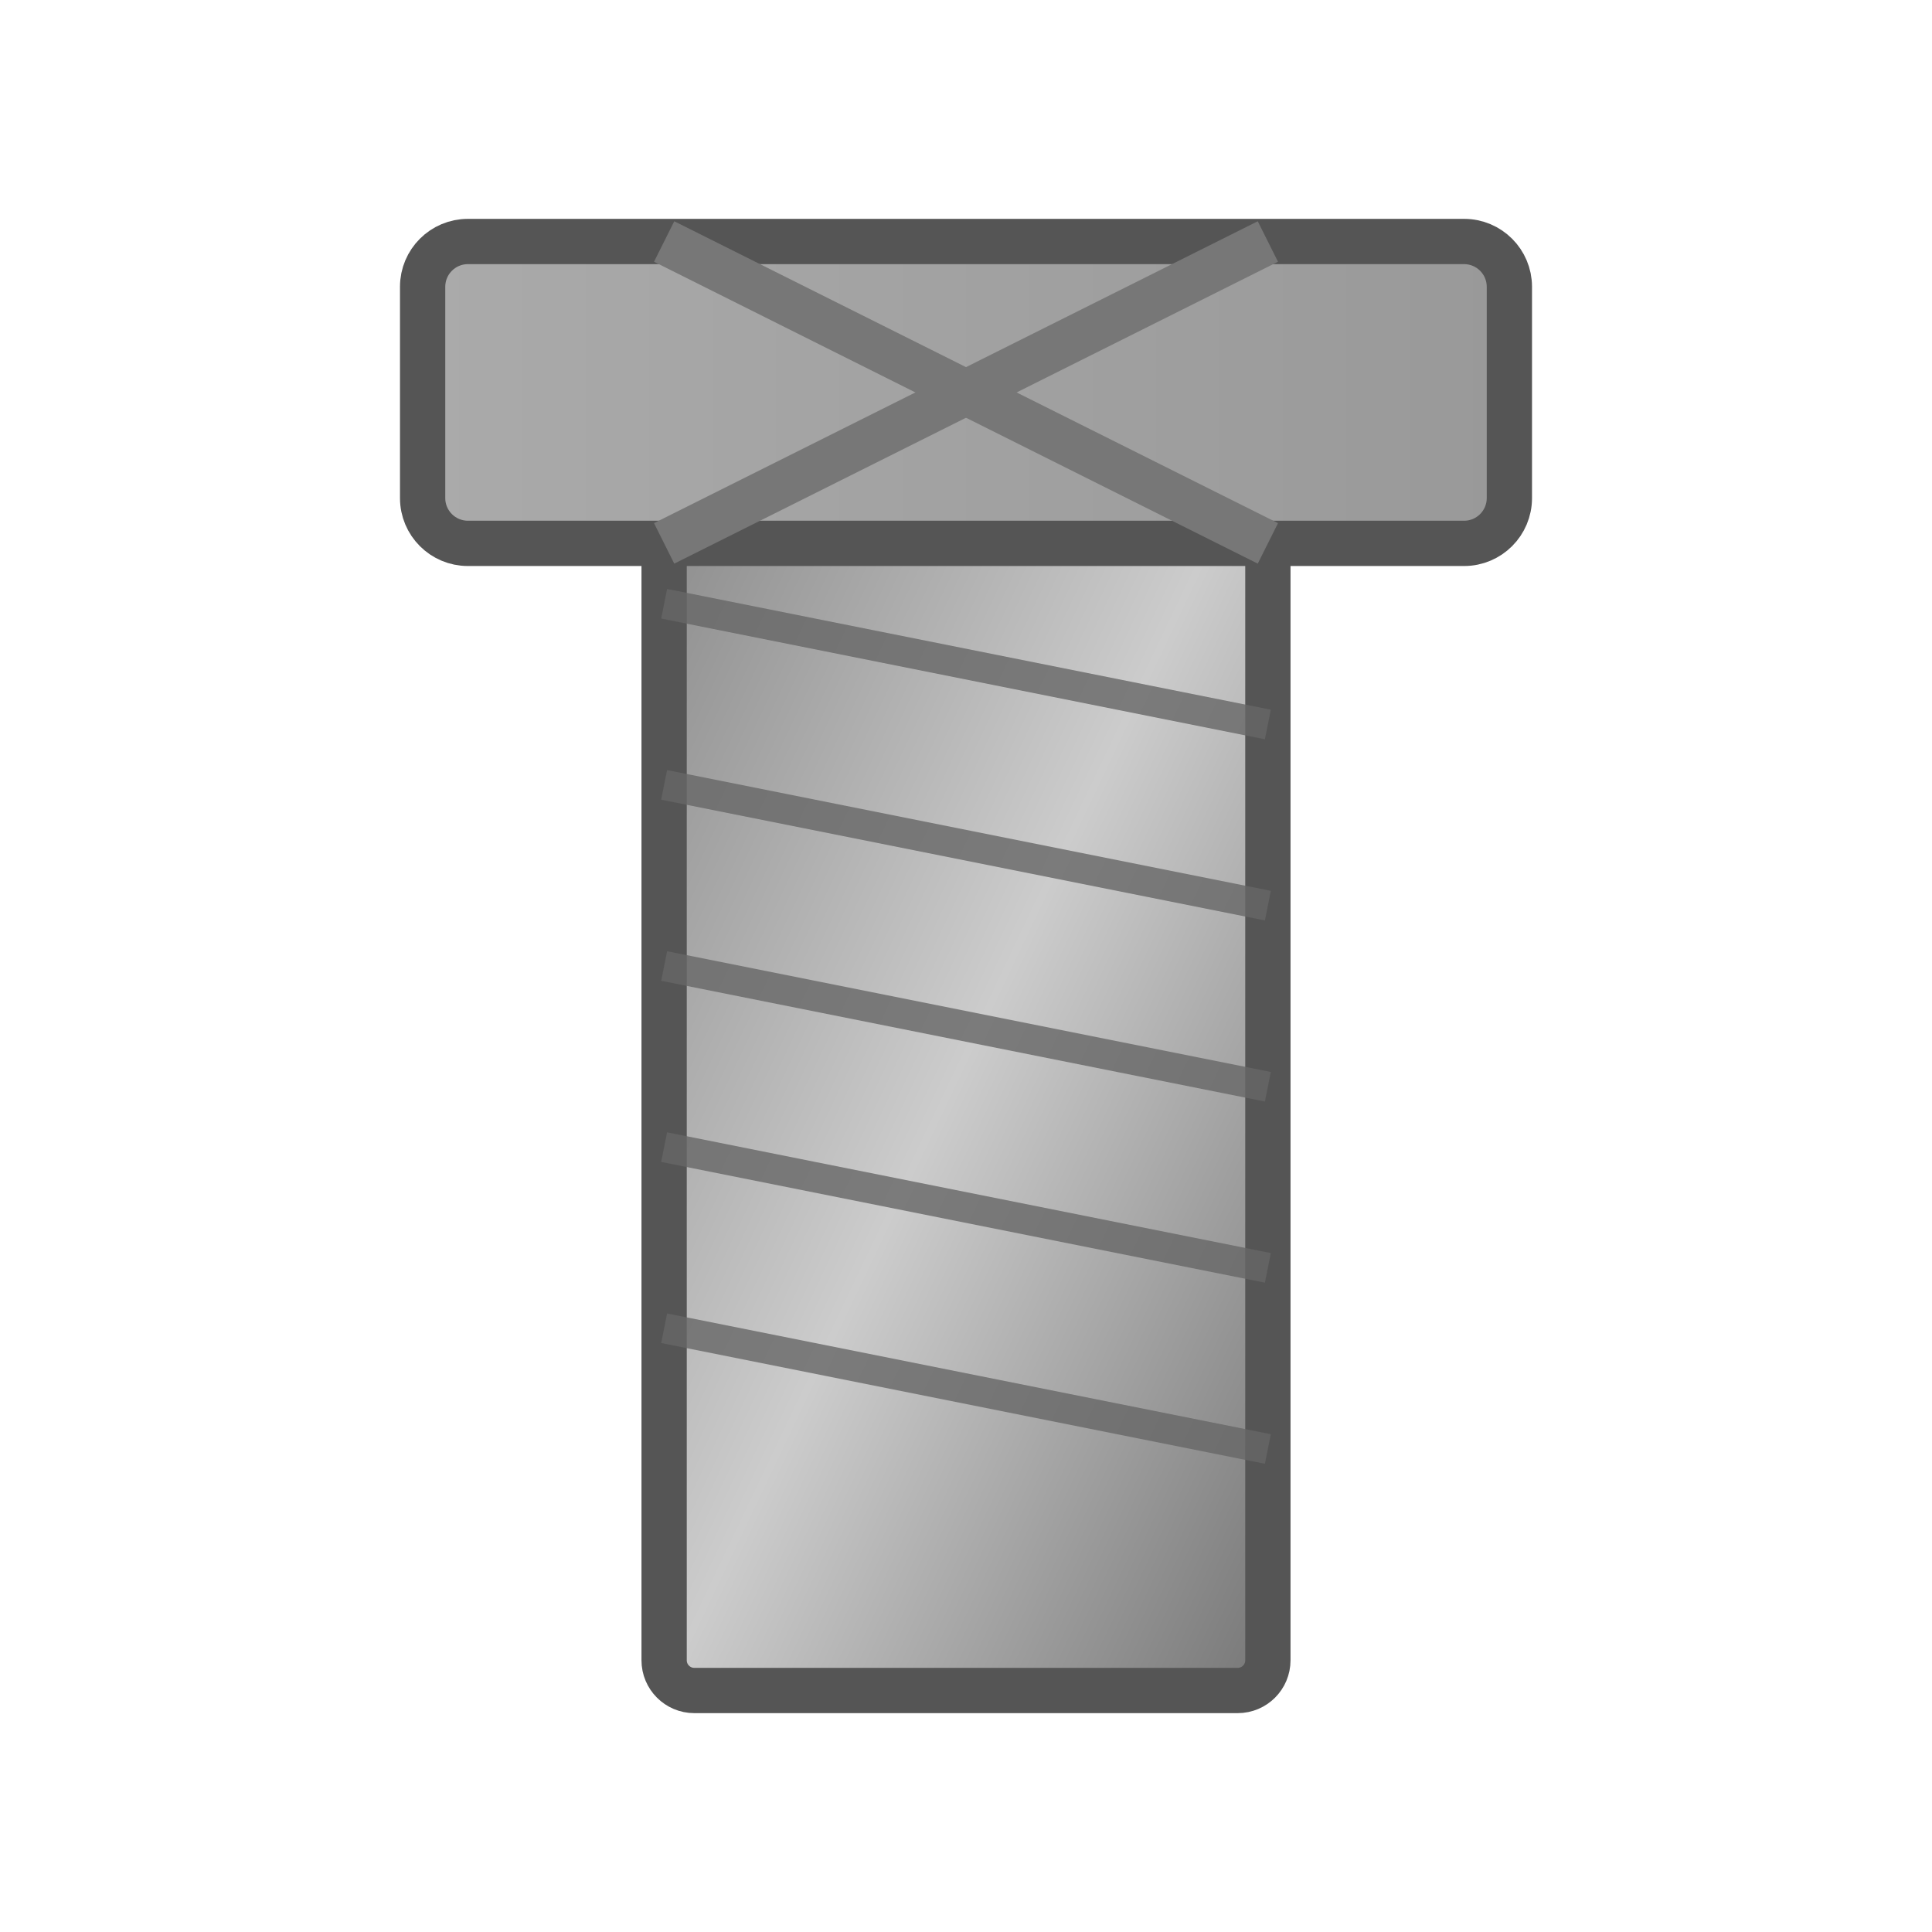
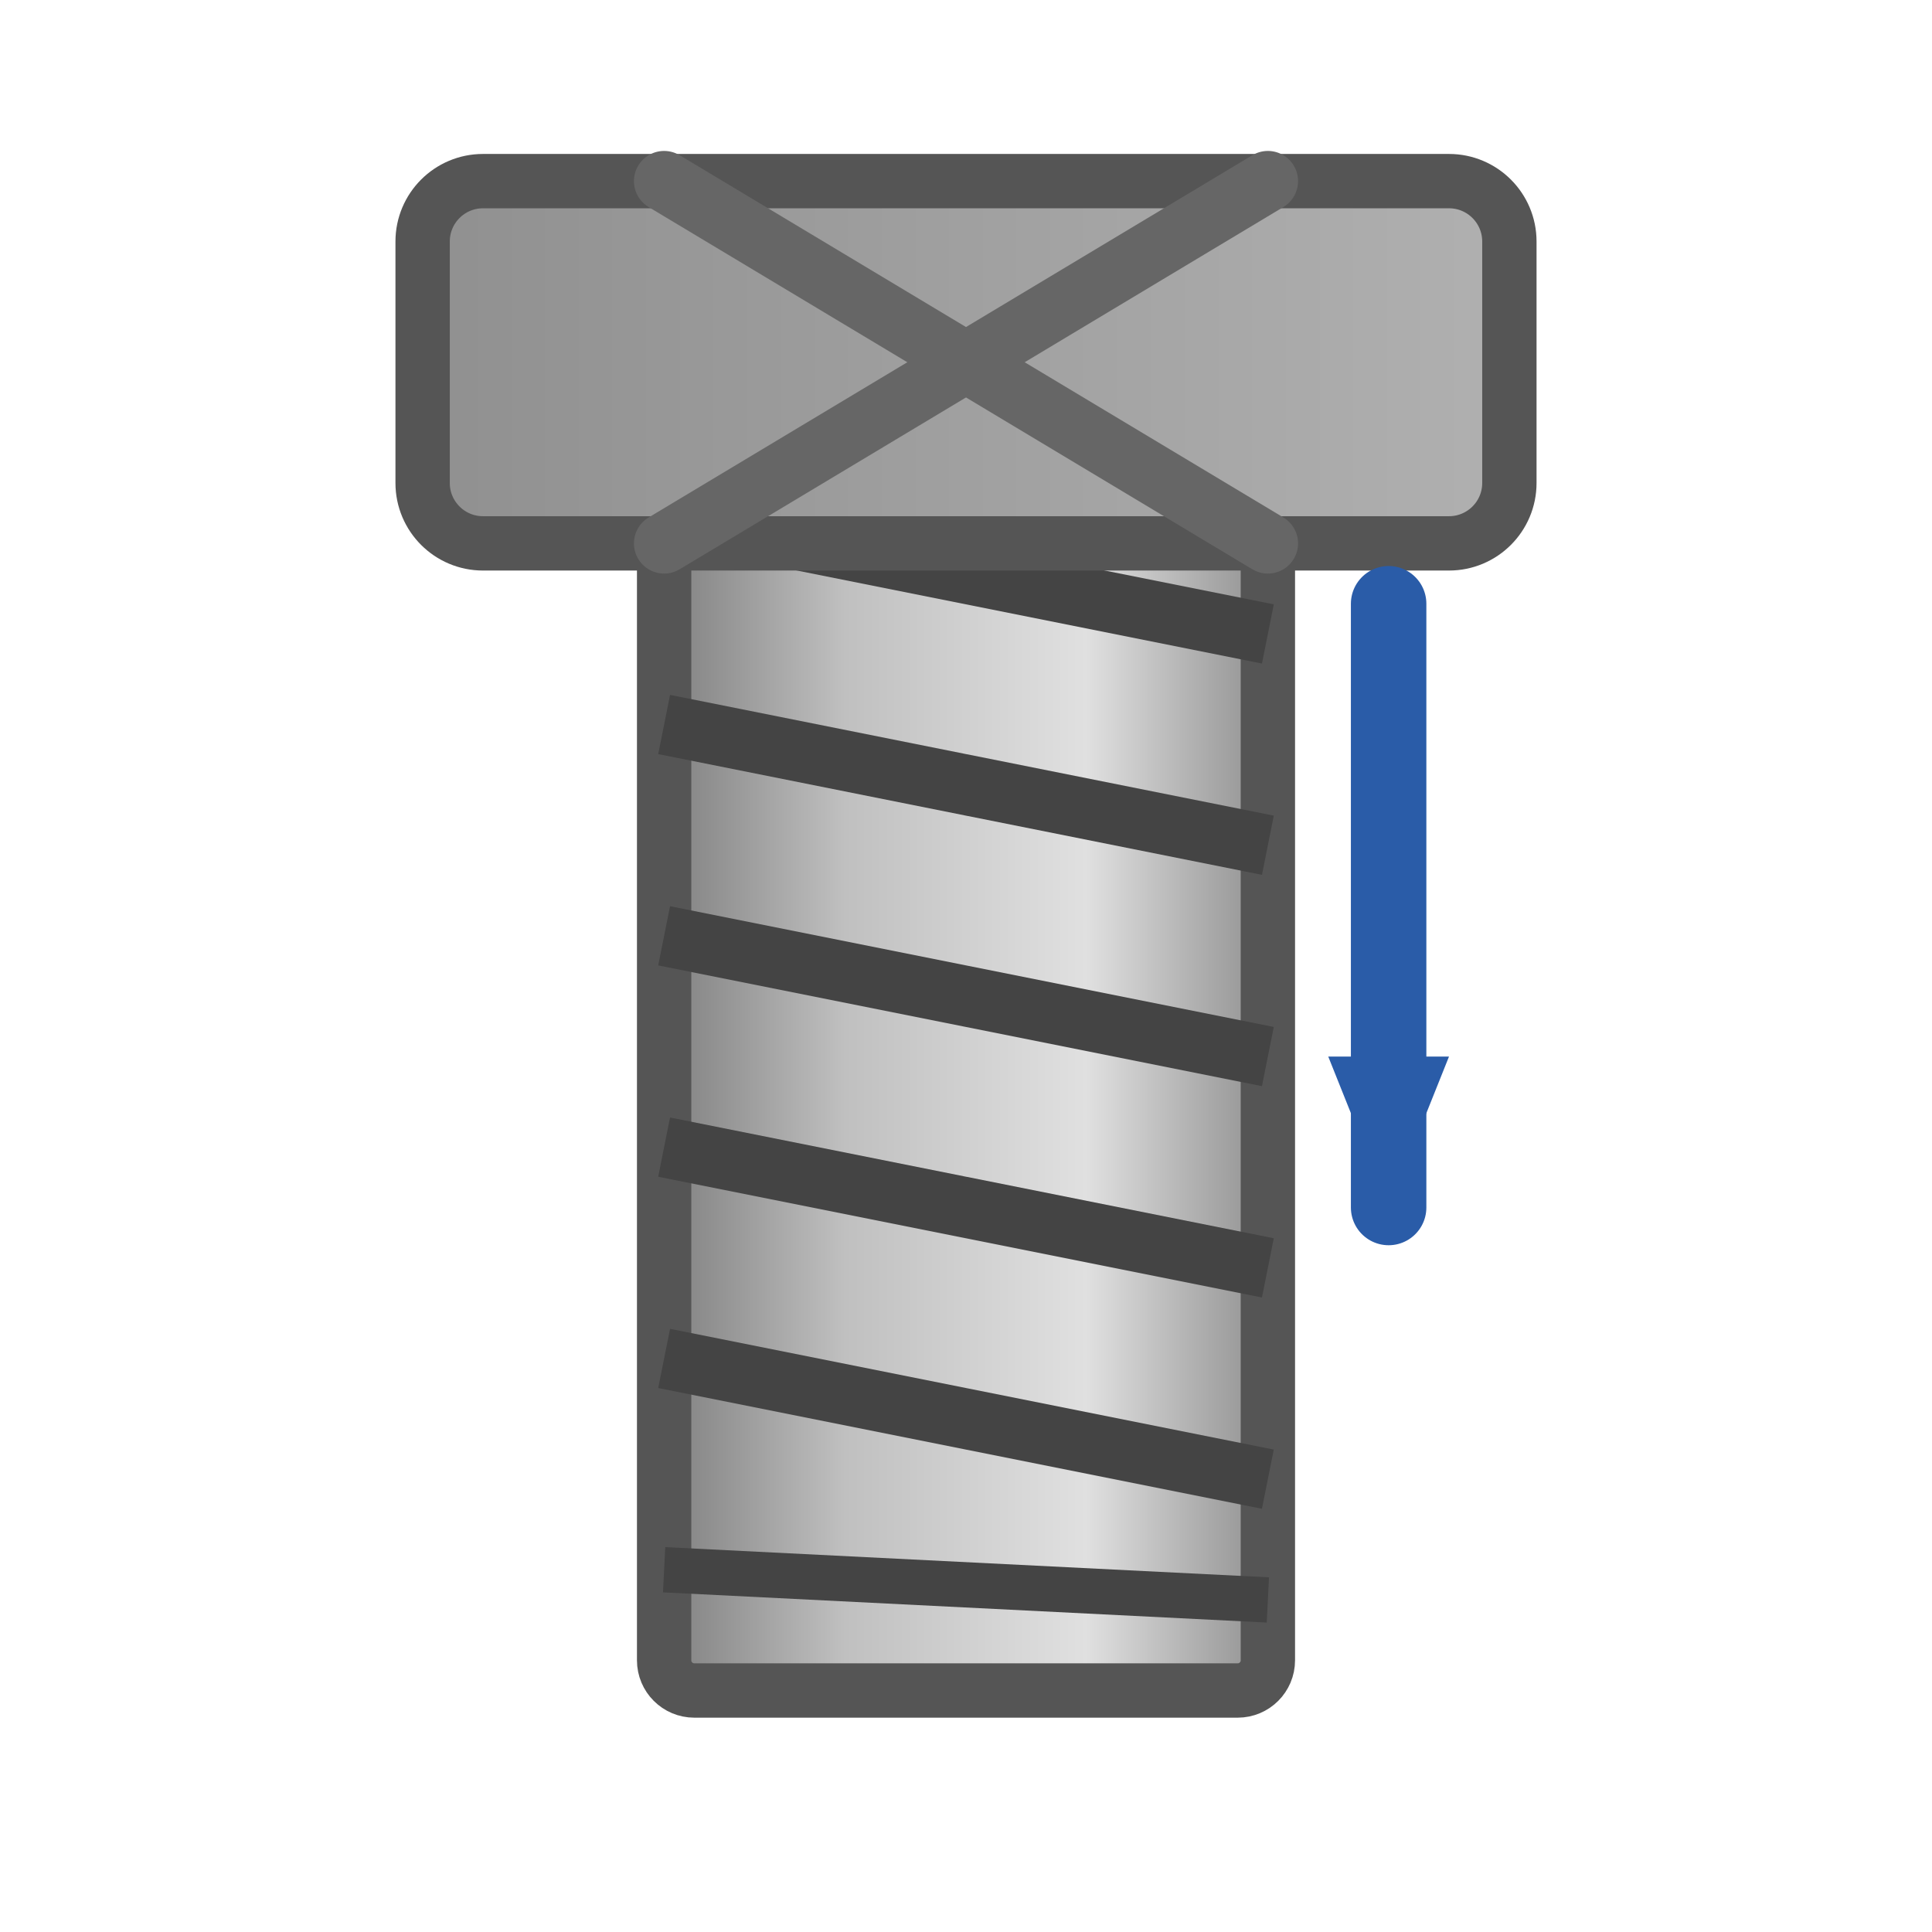
- <svg xmlns="http://www.w3.org/2000/svg" viewBox="0 0 64 64" width="64" height="64">
+ <svg xmlns="http://www.w3.org/2000/svg" width="64" height="64" viewBox="0 0 64 64">
  <defs>
-     <linearGradient id="body" x1="0" y1="0" x2="1" y2="1">
-       <stop offset="0%" stop-color="#888" />
-       <stop offset="50%" stop-color="#ccc" />
-       <stop offset="100%" stop-color="#777" />
+     <linearGradient id="body" x1="0" y1="0" x2="1" y2="0">
+       <stop offset="0%" stop-color="#808080" />
+       <stop offset="30%" stop-color="#c0c0c0" />
+       <stop offset="70%" stop-color="#e0e0e0" />
+       <stop offset="100%" stop-color="#909090" />
    </linearGradient>
    <linearGradient id="head" x1="0" y1="0" x2="1" y2="0">
-       <stop offset="0%" stop-color="#aaa" />
-       <stop offset="100%" stop-color="#999" />
+       <stop offset="0%" stop-color="#909090" />
+       <stop offset="100%" stop-color="#b0b0b0" />
    </linearGradient>
  </defs>
-   <rect x="22" y="14" width="20" height="42" rx="1" fill="url(#body)" stroke="#555" stroke-width="1.5" />
-   <line x1="22" y1="20" x2="42" y2="24" stroke="#666" stroke-width="1" opacity="0.8" />
-   <line x1="22" y1="26" x2="42" y2="30" stroke="#666" stroke-width="1" opacity="0.8" />
-   <line x1="22" y1="32" x2="42" y2="36" stroke="#666" stroke-width="1" opacity="0.8" />
-   <line x1="22" y1="38" x2="42" y2="42" stroke="#666" stroke-width="1" opacity="0.8" />
-   <line x1="22" y1="44" x2="42" y2="48" stroke="#666" stroke-width="1" opacity="0.8" />
-   <rect x="14" y="8" width="36" height="10" rx="1.5" fill="url(#head)" stroke="#555" stroke-width="1.5" />
-   <line x1="22" y1="8" x2="42" y2="18" stroke="#777" stroke-width="1.5" />
-   <line x1="42" y1="8" x2="22" y2="18" stroke="#777" stroke-width="1.5" />
+   <rect x="22" y="12" width="20" height="44" rx="1" fill="url(#body)" stroke="#555" stroke-width="1.8" />
+   <line x1="22" y1="17" x2="42" y2="21" stroke="#444" stroke-width="2" />
+   <line x1="22" y1="24" x2="42" y2="28" stroke="#444" stroke-width="2" />
+   <line x1="22" y1="31" x2="42" y2="35" stroke="#444" stroke-width="2" />
+   <line x1="22" y1="38" x2="42" y2="42" stroke="#444" stroke-width="2" />
+   <line x1="22" y1="45" x2="42" y2="49" stroke="#444" stroke-width="2" />
+   <line x1="22" y1="52" x2="42" y2="53" stroke="#444" stroke-width="1.5" />
+   <rect x="14" y="6" width="36" height="12" rx="2" fill="url(#head)" stroke="#555" stroke-width="1.8" />
+   <line x1="22" y1="6" x2="42" y2="18" stroke="#666" stroke-width="2" stroke-linecap="round" />
+   <line x1="42" y1="6" x2="22" y2="18" stroke="#666" stroke-width="2" stroke-linecap="round" />
+   <line x1="46" y1="20" x2="46" y2="40" stroke="#2a5ca8" stroke-width="2.5" stroke-linecap="round" />
+   <polygon points="46,40 44,35 48,35" fill="#2a5ca8" />
</svg>
